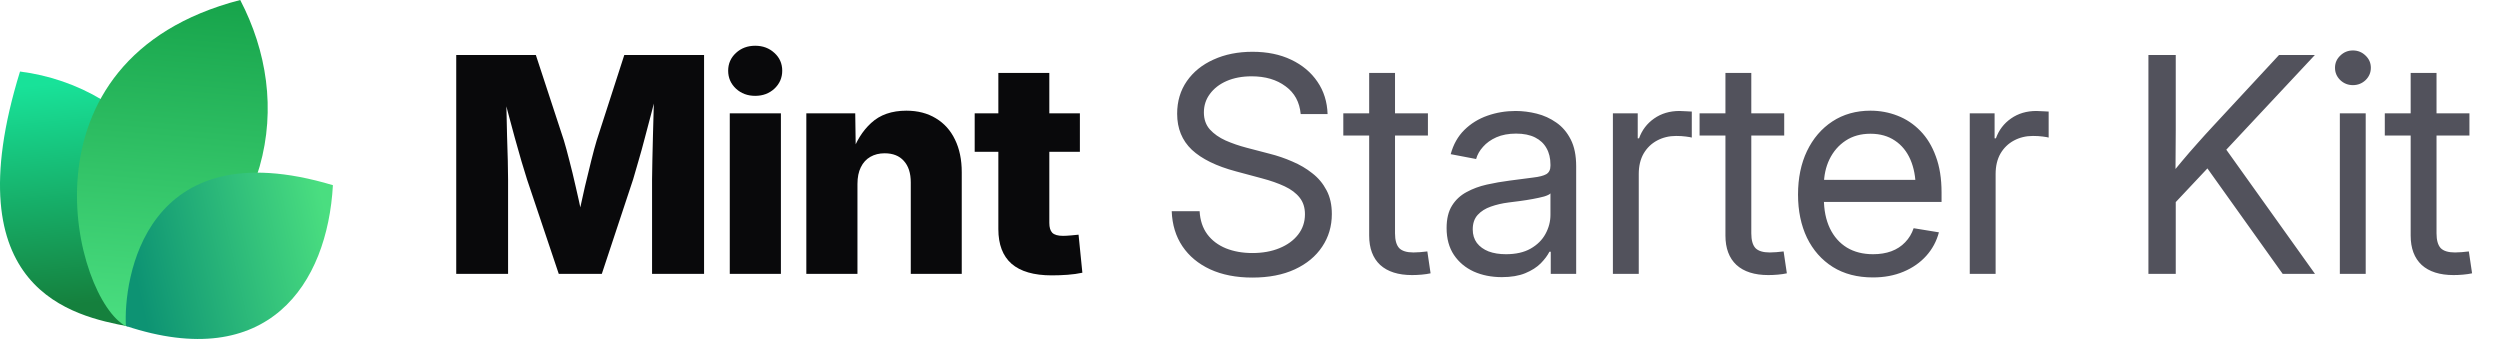
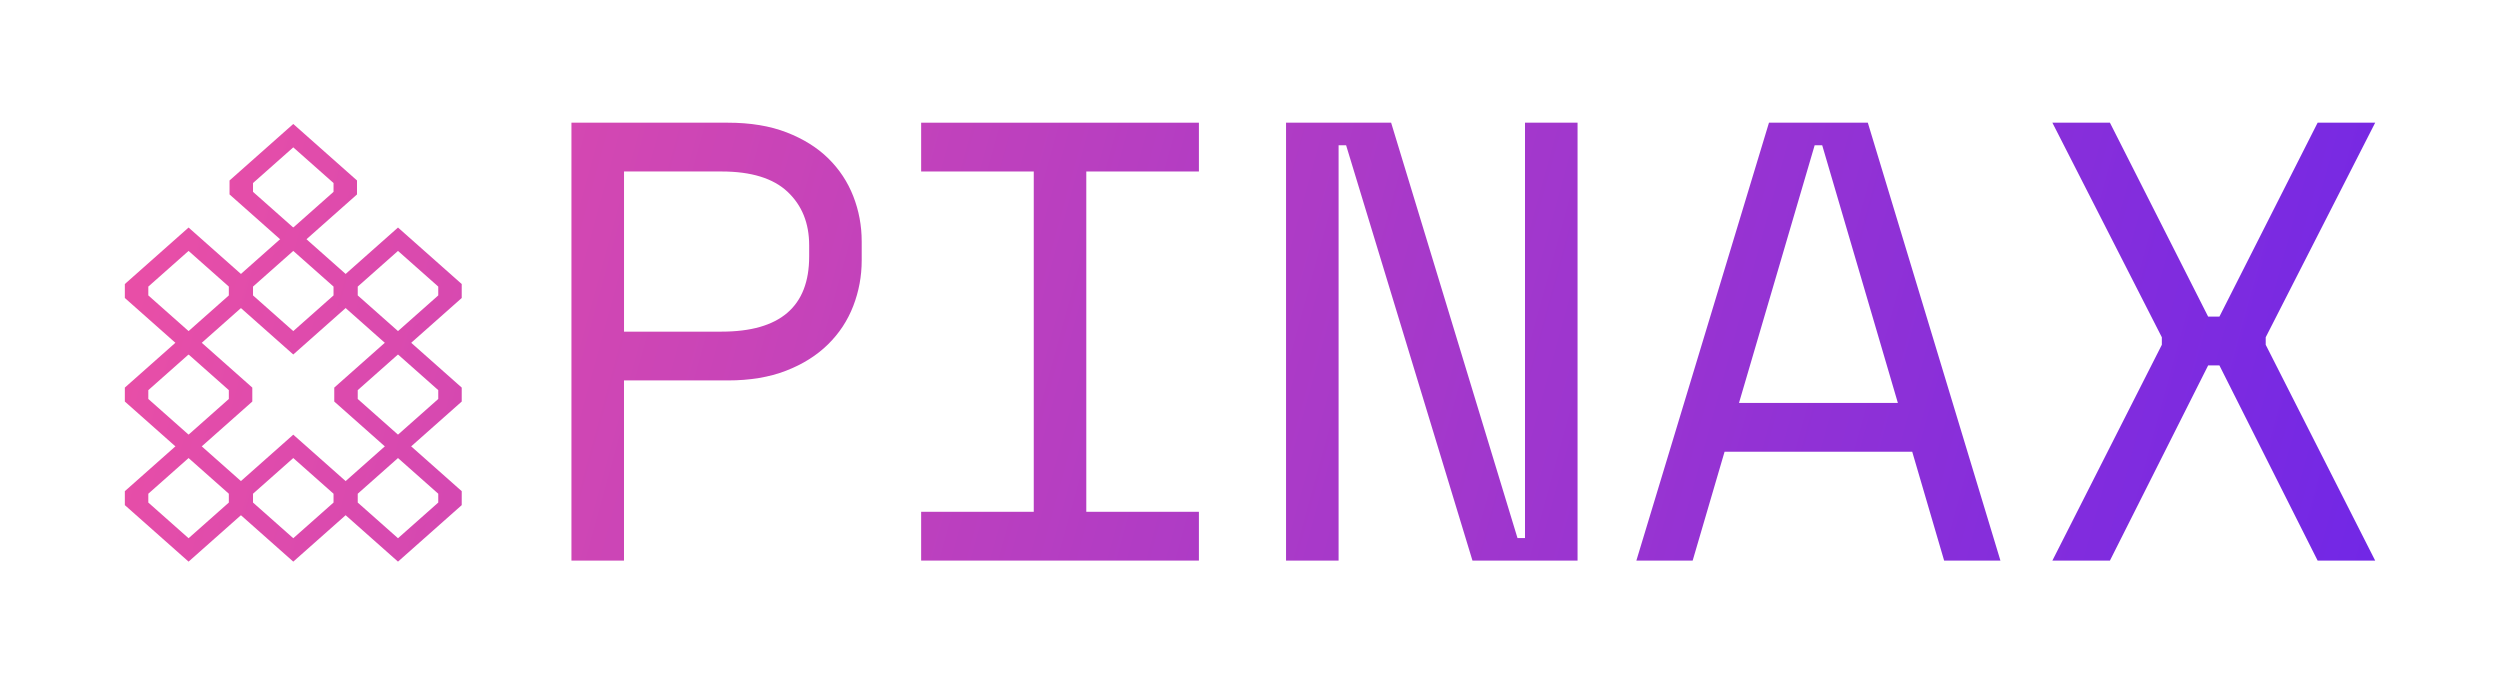
- <svg xmlns="http://www.w3.org/2000/svg" width="177" height="24" viewBox="0 0 177 24" fill="none">
-   <path d="M9.061 23.108C5.268 22.377 -3.391 20.627 1.417 5.064C9.634 6.099 16.973 14.064 9.061 23.108Z" fill="url(#paint0_linear_17557_2020)" />
-   <path d="M8.919 23.094C5.276 21.222 0.784 4.209 17.007 0C20.757 7.193 19.621 16.545 8.919 23.094Z" fill="url(#paint1_linear_17557_2020)" />
-   <path d="M8.914 23.079C8.735 19.882 10.159 9.085 23.57 13.111C23.181 20.123 18.984 26.418 8.914 23.079Z" fill="url(#paint2_linear_17557_2020)" />
-   <path d="M32.301 19.392V3.894H37.938L39.925 9.948C40.036 10.315 40.164 10.787 40.31 11.362C40.462 11.938 40.611 12.552 40.757 13.204C40.91 13.855 41.048 14.483 41.173 15.086C41.305 15.682 41.412 16.192 41.495 16.615H40.695C40.771 16.192 40.871 15.682 40.996 15.086C41.128 14.49 41.267 13.866 41.412 13.214C41.565 12.562 41.714 11.948 41.86 11.373C42.005 10.79 42.133 10.315 42.244 9.948L44.2 3.894H49.848V19.392H46.166V12.704C46.166 12.357 46.173 11.917 46.187 11.383C46.2 10.849 46.214 10.27 46.228 9.646C46.249 9.022 46.266 8.391 46.28 7.753C46.301 7.115 46.311 6.519 46.311 5.964H46.623C46.485 6.561 46.332 7.181 46.166 7.826C45.999 8.471 45.833 9.102 45.666 9.719C45.507 10.336 45.351 10.901 45.198 11.414C45.053 11.928 44.928 12.357 44.824 12.704L42.608 19.392H39.561L37.314 12.704C37.203 12.357 37.072 11.928 36.919 11.414C36.773 10.901 36.614 10.34 36.441 9.729C36.274 9.112 36.104 8.481 35.931 7.836C35.764 7.192 35.608 6.567 35.463 5.964H35.827C35.834 6.512 35.844 7.105 35.858 7.743C35.872 8.374 35.886 9.005 35.9 9.636C35.92 10.26 35.938 10.839 35.952 11.373C35.965 11.907 35.972 12.351 35.972 12.704V19.392H32.301ZM51.668 19.392V8.024H55.288V19.392H51.668ZM53.468 6.786C52.927 6.786 52.473 6.616 52.105 6.276C51.738 5.93 51.554 5.507 51.554 5.007C51.554 4.508 51.738 4.088 52.105 3.749C52.473 3.409 52.927 3.239 53.468 3.239C54.009 3.239 54.463 3.409 54.83 3.749C55.198 4.082 55.382 4.501 55.382 5.007C55.382 5.507 55.198 5.93 54.83 6.276C54.463 6.616 54.009 6.786 53.468 6.786ZM60.708 13.027V19.392H57.088V8.024H60.551L60.593 10.967H60.281C60.593 10.024 61.061 9.268 61.685 8.7C62.309 8.124 63.138 7.836 64.171 7.836C64.975 7.836 65.672 8.017 66.262 8.377C66.851 8.731 67.302 9.234 67.614 9.885C67.933 10.537 68.092 11.307 68.092 12.194V19.392H64.483V12.912C64.483 12.26 64.32 11.754 63.994 11.394C63.675 11.033 63.221 10.853 62.632 10.853C62.25 10.853 61.914 10.936 61.623 11.102C61.332 11.269 61.106 11.515 60.947 11.841C60.787 12.16 60.708 12.555 60.708 13.027ZM76.456 8.024V10.749H69.008V8.024H76.456ZM70.683 5.163H74.292V15.783C74.292 16.102 74.361 16.334 74.5 16.48C74.646 16.625 74.899 16.698 75.259 16.698C75.405 16.698 75.596 16.688 75.831 16.667C76.074 16.646 76.251 16.629 76.362 16.615L76.632 19.309C76.313 19.378 75.963 19.427 75.582 19.455C75.207 19.482 74.836 19.496 74.469 19.496C73.2 19.496 72.25 19.222 71.619 18.674C70.995 18.127 70.683 17.308 70.683 16.22V5.163Z" fill="#09090B" />
-   <path d="M88.667 19.652C87.523 19.652 86.528 19.458 85.682 19.07C84.843 18.681 84.188 18.137 83.716 17.437C83.245 16.736 82.992 15.908 82.957 14.951H84.933C84.968 15.596 85.148 16.14 85.474 16.584C85.8 17.021 86.24 17.354 86.795 17.582C87.35 17.804 87.974 17.915 88.667 17.915C89.388 17.915 90.026 17.801 90.581 17.572C91.143 17.343 91.583 17.024 91.902 16.615C92.228 16.199 92.391 15.717 92.391 15.169C92.391 14.698 92.266 14.306 92.017 13.994C91.767 13.675 91.413 13.408 90.956 13.193C90.498 12.978 89.954 12.787 89.323 12.621L87.502 12.132C86.123 11.765 85.082 11.255 84.382 10.603C83.689 9.944 83.342 9.095 83.342 8.055C83.342 7.174 83.571 6.404 84.028 5.746C84.486 5.087 85.117 4.577 85.921 4.217C86.726 3.849 87.645 3.666 88.678 3.666C89.718 3.666 90.63 3.853 91.413 4.227C92.204 4.602 92.824 5.122 93.275 5.787C93.726 6.446 93.965 7.209 93.993 8.076H92.089C92.013 7.23 91.656 6.574 91.018 6.11C90.387 5.638 89.586 5.403 88.615 5.403C87.95 5.403 87.36 5.513 86.847 5.735C86.341 5.957 85.946 6.262 85.661 6.651C85.377 7.032 85.235 7.469 85.235 7.961C85.235 8.447 85.377 8.849 85.661 9.168C85.946 9.48 86.317 9.74 86.774 9.948C87.232 10.149 87.724 10.319 88.251 10.457L89.884 10.884C90.439 11.023 90.977 11.206 91.496 11.435C92.023 11.657 92.495 11.934 92.911 12.267C93.334 12.593 93.67 12.995 93.92 13.474C94.17 13.945 94.294 14.504 94.294 15.149C94.294 16.015 94.066 16.788 93.608 17.468C93.157 18.148 92.512 18.681 91.673 19.07C90.834 19.458 89.832 19.652 88.667 19.652ZM101.097 8.024V9.594H95.106V8.024H101.097ZM96.937 5.163H98.767V16.521C98.767 17 98.865 17.347 99.059 17.562C99.26 17.77 99.6 17.874 100.078 17.874C100.21 17.874 100.366 17.867 100.546 17.853C100.733 17.832 100.903 17.815 101.056 17.801L101.285 19.351C101.097 19.392 100.886 19.423 100.65 19.444C100.414 19.465 100.189 19.475 99.974 19.475C98.996 19.475 98.244 19.236 97.717 18.758C97.197 18.272 96.937 17.579 96.937 16.677V5.163ZM106.33 19.621C105.595 19.621 104.932 19.489 104.343 19.226C103.754 18.955 103.285 18.564 102.939 18.05C102.592 17.53 102.419 16.896 102.419 16.147C102.419 15.495 102.547 14.965 102.804 14.556C103.06 14.146 103.403 13.828 103.833 13.599C104.263 13.363 104.742 13.186 105.269 13.068C105.796 12.95 106.333 12.857 106.881 12.787C107.574 12.69 108.132 12.617 108.555 12.569C108.978 12.52 109.287 12.441 109.481 12.33C109.675 12.212 109.772 12.014 109.772 11.737V11.654C109.772 11.203 109.679 10.815 109.492 10.489C109.311 10.163 109.041 9.91 108.68 9.729C108.32 9.549 107.872 9.459 107.338 9.459C106.805 9.459 106.34 9.546 105.945 9.719C105.556 9.892 105.241 10.118 104.998 10.395C104.755 10.665 104.593 10.953 104.509 11.258L102.71 10.915C102.897 10.222 103.22 9.65 103.677 9.199C104.135 8.748 104.679 8.412 105.31 8.19C105.941 7.968 106.607 7.857 107.307 7.857C107.8 7.857 108.295 7.92 108.795 8.044C109.301 8.169 109.765 8.381 110.188 8.679C110.611 8.97 110.951 9.369 111.208 9.875C111.464 10.374 111.593 11.005 111.593 11.768V19.392H109.793V17.822H109.7C109.568 18.085 109.363 18.359 109.086 18.643C108.809 18.921 108.444 19.153 107.994 19.34C107.543 19.527 106.988 19.621 106.33 19.621ZM106.621 17.998C107.321 17.998 107.904 17.867 108.368 17.603C108.84 17.333 109.19 16.986 109.419 16.563C109.654 16.133 109.772 15.682 109.772 15.211V13.692C109.703 13.769 109.554 13.841 109.325 13.911C109.096 13.973 108.829 14.032 108.524 14.088C108.226 14.143 107.921 14.192 107.609 14.233C107.304 14.275 107.033 14.309 106.798 14.337C106.354 14.393 105.938 14.49 105.549 14.628C105.168 14.76 104.86 14.954 104.624 15.211C104.388 15.467 104.27 15.811 104.27 16.241C104.27 16.615 104.367 16.934 104.561 17.198C104.762 17.461 105.04 17.662 105.393 17.801C105.747 17.933 106.156 17.998 106.621 17.998ZM114.193 19.392V8.024H115.951V9.792H116.045C116.253 9.209 116.61 8.741 117.116 8.388C117.622 8.034 118.219 7.857 118.905 7.857C119.058 7.857 119.217 7.864 119.384 7.878C119.55 7.885 119.682 7.892 119.779 7.899V9.74C119.716 9.719 119.578 9.695 119.363 9.667C119.155 9.639 118.922 9.625 118.666 9.625C118.174 9.625 117.726 9.733 117.324 9.948C116.922 10.163 116.603 10.471 116.367 10.874C116.138 11.276 116.024 11.758 116.024 12.319V19.392H114.193ZM126.322 8.024V9.594H120.33V8.024H126.322ZM122.161 5.163H123.992V16.521C123.992 17 124.089 17.347 124.283 17.562C124.484 17.77 124.824 17.874 125.302 17.874C125.434 17.874 125.59 17.867 125.77 17.853C125.958 17.832 126.127 17.815 126.28 17.801L126.509 19.351C126.322 19.392 126.11 19.423 125.874 19.444C125.639 19.465 125.413 19.475 125.198 19.475C124.221 19.475 123.468 19.236 122.941 18.758C122.421 18.272 122.161 17.579 122.161 16.677V5.163ZM132.604 19.642C131.502 19.642 130.555 19.396 129.765 18.903C128.974 18.404 128.364 17.714 127.934 16.834C127.511 15.946 127.3 14.927 127.3 13.775C127.3 12.611 127.511 11.584 127.934 10.697C128.364 9.802 128.964 9.102 129.734 8.596C130.51 8.089 131.408 7.836 132.428 7.836C133.1 7.836 133.738 7.954 134.341 8.19C134.952 8.426 135.489 8.783 135.954 9.261C136.425 9.74 136.793 10.343 137.056 11.071C137.327 11.792 137.462 12.645 137.462 13.63V14.296H128.433V12.735H136.463L135.631 13.297C135.631 12.541 135.506 11.876 135.257 11.3C135.007 10.725 134.643 10.277 134.165 9.958C133.686 9.632 133.107 9.469 132.428 9.469C131.748 9.469 131.162 9.632 130.67 9.958C130.177 10.284 129.796 10.725 129.526 11.279C129.262 11.827 129.13 12.441 129.13 13.12V14.046C129.13 14.864 129.273 15.572 129.557 16.168C129.841 16.757 130.243 17.211 130.763 17.53C131.283 17.842 131.901 17.998 132.615 17.998C133.093 17.998 133.523 17.929 133.905 17.79C134.293 17.645 134.619 17.433 134.882 17.156C135.153 16.879 135.354 16.546 135.486 16.157L137.275 16.449C137.108 17.08 136.81 17.634 136.38 18.113C135.95 18.591 135.413 18.966 134.768 19.236C134.123 19.507 133.402 19.642 132.604 19.642ZM139.459 19.392V8.024H141.217V9.792H141.311C141.519 9.209 141.876 8.741 142.382 8.388C142.888 8.034 143.485 7.857 144.171 7.857C144.324 7.857 144.483 7.864 144.649 7.878C144.816 7.885 144.948 7.892 145.045 7.899V9.74C144.982 9.719 144.844 9.695 144.629 9.667C144.421 9.639 144.188 9.625 143.932 9.625C143.439 9.625 142.992 9.733 142.59 9.948C142.188 10.163 141.869 10.471 141.633 10.874C141.404 11.276 141.29 11.758 141.29 12.319V19.392H139.459ZM153.429 14.961V12.715C153.783 12.257 154.136 11.82 154.49 11.404C154.844 10.981 155.204 10.565 155.572 10.156C155.939 9.74 156.314 9.327 156.695 8.918L161.355 3.894H163.893L157.277 10.967H157.184L153.429 14.961ZM152.108 19.392V3.894H154.043V9.241L154.022 12.559L154.043 13.505V19.392H152.108ZM161.615 19.392L155.967 11.477L157.173 9.969L163.903 19.392H161.615ZM165.661 19.392V8.024H167.492V19.392H165.661ZM166.587 6.027C166.24 6.027 165.942 5.909 165.692 5.673C165.443 5.43 165.318 5.139 165.318 4.799C165.318 4.459 165.443 4.172 165.692 3.936C165.942 3.693 166.24 3.572 166.587 3.572C166.934 3.572 167.232 3.693 167.482 3.936C167.731 4.172 167.856 4.459 167.856 4.799C167.856 5.139 167.731 5.43 167.482 5.673C167.232 5.909 166.934 6.027 166.587 6.027ZM174.836 8.024V9.594H168.844V8.024H174.836ZM170.675 5.163H172.506V16.521C172.506 17 172.603 17.347 172.797 17.562C172.998 17.77 173.338 17.874 173.816 17.874C173.948 17.874 174.104 17.867 174.284 17.853C174.472 17.832 174.641 17.815 174.794 17.801L175.023 19.351C174.836 19.392 174.624 19.423 174.388 19.444C174.153 19.465 173.927 19.475 173.712 19.475C172.735 19.475 171.982 19.236 171.455 18.758C170.935 18.272 170.675 17.579 170.675 16.677V5.163Z" fill="#52525C" />
+ <svg xmlns="http://www.w3.org/2000/svg" xmlns:xlink="http://www.w3.org/1999/xlink" id="Layer_1" viewBox="0 0 1096 300">
  <defs>
-     <linearGradient id="paint0_linear_17557_2020" x1="3.776" y1="5.916" x2="5.232" y2="21.559" gradientUnits="userSpaceOnUse">
-       <stop stop-color="#18E299" />
-       <stop offset="1" stop-color="#15803D" />
+     <style>.cls-1{fill:url(#New_Gradient_Swatch_1-9);}.cls-2{fill:url(#New_Gradient_Swatch_1-12);}.cls-3{fill:url(#New_Gradient_Swatch_1-10);}.cls-4{fill:url(#New_Gradient_Swatch_1-3);}.cls-5{fill:url(#New_Gradient_Swatch_1-5);}.cls-6{fill:url(#New_Gradient_Swatch_1-14);}.cls-7{fill:url(#New_Gradient_Swatch_1-7);}.cls-8{fill:url(#New_Gradient_Swatch_1-6);}.cls-9{fill:url(#New_Gradient_Swatch_1-11);}.cls-10{fill:url(#New_Gradient_Swatch_1-13);}.cls-11{fill:url(#New_Gradient_Swatch_1);}.cls-12{fill:url(#New_Gradient_Swatch_1-2);}.cls-13{fill:url(#New_Gradient_Swatch_1-8);}.cls-14{fill:url(#New_Gradient_Swatch_1-4);}</style>
+     <linearGradient id="New_Gradient_Swatch_1" x1="-17.15" y1="65.28" x2="1088.96" y2="369.1" gradientUnits="userSpaceOnUse">
+       <stop offset="0" stop-color="#f352a1" />
+       <stop offset="1" stop-color="#6824eb" />
    </linearGradient>
-     <linearGradient id="paint1_linear_17557_2020" x1="12.171" y1="-0.718" x2="10.19" y2="22.983" gradientUnits="userSpaceOnUse">
-       <stop stop-color="#16A34A" />
-       <stop offset="1" stop-color="#4ADE80" />
-     </linearGradient>
-     <linearGradient id="paint2_linear_17557_2020" x1="23.133" y1="15.353" x2="9.338" y2="18.52" gradientUnits="userSpaceOnUse">
-       <stop stop-color="#4ADE80" />
-       <stop offset="1" stop-color="#0D9373" />
-     </linearGradient>
+     <linearGradient id="New_Gradient_Swatch_1-2" x1="-4.93" y1="20.78" x2="1101.18" y2="324.6" xlink:href="#New_Gradient_Swatch_1" />
+     <linearGradient id="New_Gradient_Swatch_1-3" x1="6.51" y1="-20.85" x2="1112.62" y2="282.98" xlink:href="#New_Gradient_Swatch_1" />
+     <linearGradient id="New_Gradient_Swatch_1-4" x1="16.36" y1="-56.71" x2="1122.47" y2="247.11" xlink:href="#New_Gradient_Swatch_1" />
+     <linearGradient id="New_Gradient_Swatch_1-5" x1="30.56" y1="-108.41" x2="1136.67" y2="195.42" xlink:href="#New_Gradient_Swatch_1" />
+     <linearGradient id="New_Gradient_Swatch_1-6" x1="-11.24" y1="43.77" x2="1094.87" y2="347.59" xlink:href="#New_Gradient_Swatch_1" />
+     <linearGradient id="New_Gradient_Swatch_1-7" x1="-22.84" y1="85.99" x2="1083.27" y2="389.81" xlink:href="#New_Gradient_Swatch_1" />
+     <linearGradient id="New_Gradient_Swatch_1-8" x1="-46.03" y1="170.42" x2="1060.08" y2="474.25" xlink:href="#New_Gradient_Swatch_1" />
+     <linearGradient id="New_Gradient_Swatch_1-9" x1="-26.06" y1="97.71" x2="1080.05" y2="401.54" xlink:href="#New_Gradient_Swatch_1" />
+     <linearGradient id="New_Gradient_Swatch_1-10" x1="-37.66" y1="139.93" x2="1068.45" y2="443.75" xlink:href="#New_Gradient_Swatch_1" />
+     <linearGradient id="New_Gradient_Swatch_1-11" x1="-49.25" y1="182.15" x2="1056.86" y2="485.97" xlink:href="#New_Gradient_Swatch_1" />
+     <linearGradient id="New_Gradient_Swatch_1-12" x1="-19.62" y1="74.26" x2="1086.49" y2="378.09" xlink:href="#New_Gradient_Swatch_1" />
+     <linearGradient id="New_Gradient_Swatch_1-13" x1="-31.22" y1="116.48" x2="1074.89" y2="420.3" xlink:href="#New_Gradient_Swatch_1" />
+     <linearGradient id="New_Gradient_Swatch_1-14" x1="-42.81" y1="158.7" x2="1063.3" y2="462.52" xlink:href="#New_Gradient_Swatch_1" />
  </defs>
+   <g>
+     <path class="cls-11" d="m273.56,166.78v78.98h-23.04V53.79h68.56c9.87,0,18.47,1.42,25.78,4.25,7.31,2.84,13.39,6.63,18.24,11.38,4.84,4.76,8.5,10.28,10.97,16.59,2.47,6.31,3.7,12.94,3.7,19.88v8.23c0,6.95-1.23,13.62-3.7,20.02-2.47,6.4-6.17,12.03-11.11,16.87-4.94,4.85-11.06,8.69-18.38,11.52-7.31,2.84-15.82,4.25-25.51,4.25h-45.53Zm0-21.39h42.78c25.6,0,38.4-10.97,38.4-32.91v-4.94c0-9.69-3.15-17.51-9.46-23.45-6.31-5.94-15.95-8.91-28.93-8.91h-42.78v70.21Z" />
+     <path class="cls-12" d="m403.83,53.79h121.77v21.39h-49.37v149.19h49.37v21.39h-121.77v-21.39h49.37V75.18h-49.37v-21.39Z" />
+     <path class="cls-4" d="m665.27,235.9h3.29V53.79h23.04v191.98h-46.07l-55.4-182.1h-3.29v182.1h-23.04V53.79h46.07l55.4,182.1Z" />
+     <path class="cls-14" d="m838.33,198.05h-82.28l-13.99,47.72h-24.68l58.14-191.98h43.33l58.14,191.98h-24.68l-13.99-47.72Zm-42.78-134.38l-33.18,112.99h69.66l-33.18-112.99h-3.29Z" />
+     <path class="cls-5" d="m924.99,53.79l43.06,85.02h4.94l43.06-85.02h25.23l-47.99,94.07v3.29l47.99,94.62h-25.23l-43.06-85.57h-4.94l-43.06,85.57h-25.23l47.99-94.62v-3.29l-47.99-94.07h25.23Z" />
+   </g>
+   <g>
+     <path class="cls-8" d="m128.57,54.35l-27.94,24.77v6.12l27.94,24.77,27.94-24.77v-6.12l-27.94-24.77Zm17.65,29.76l-17.65,15.64-17.65-15.64v-3.87l17.65-15.64,17.65,15.64v3.87Z" />
+     <path class="cls-7" d="m128.57,99.75l-27.94,24.77v6.12l27.94,24.77,27.94-24.77v-6.12l-27.94-24.77Zm17.65,29.76l-17.65,15.64-17.65-15.64v-3.87l17.65-15.64,17.65,15.64v3.87Z" />
+     <path class="cls-13" d="m128.57,190.56l-27.94,24.77v6.12l27.94,24.77,27.94-24.77v-6.12l-27.94-24.77Zm17.65,29.76l-17.65,15.64-17.65-15.64v-3.87l17.65-15.64,17.65,15.64v3.87Z" />
+     <path class="cls-1" d="m82.67,99.75l-27.94,24.77v6.12l27.94,24.77,27.94-24.77v-6.12l-27.94-24.77Zm17.65,29.76l-17.65,15.64-17.65-15.64v-3.87l17.65-15.64,17.65,15.64v3.87Z" />
+     <path class="cls-3" d="m82.67,145.15l-27.94,24.77v6.12l27.94,24.77,27.94-24.77v-6.12l-27.94-24.77Zm17.65,29.76l-17.65,15.64-17.65-15.64v-3.87l17.65-15.64,17.65,15.64v3.87Z" />
+     <path class="cls-9" d="m82.67,190.56l-27.94,24.77v6.12l27.94,24.77,27.94-24.77v-6.12l-27.94-24.77Zm17.65,29.76l-17.65,15.64-17.65-15.64v-3.87l17.65-15.64,17.65,15.64v3.87Z" />
+     <path class="cls-2" d="m174.48,99.75l-27.94,24.77v6.12l27.94,24.77,27.94-24.77v-6.12l-27.94-24.77Zm17.65,29.76l-17.65,15.64-17.65-15.64v-3.87l17.65-15.64,17.65,15.64v3.87Z" />
+     <path class="cls-10" d="m174.48,145.15l-27.94,24.77v6.12l27.94,24.77,27.94-24.77v-6.12l-27.94-24.77Zm17.65,29.76l-17.65,15.64-17.65-15.64v-3.87l17.65-15.64,17.65,15.64v3.87Z" />
+     <path class="cls-6" d="m174.48,190.56l-27.94,24.77v6.12l27.94,24.77,27.94-24.77v-6.12l-27.94-24.77Zm17.65,29.76l-17.65,15.64-17.65-15.64v-3.87l17.65-15.64,17.65,15.64v3.87Z" />
+   </g>
</svg>
